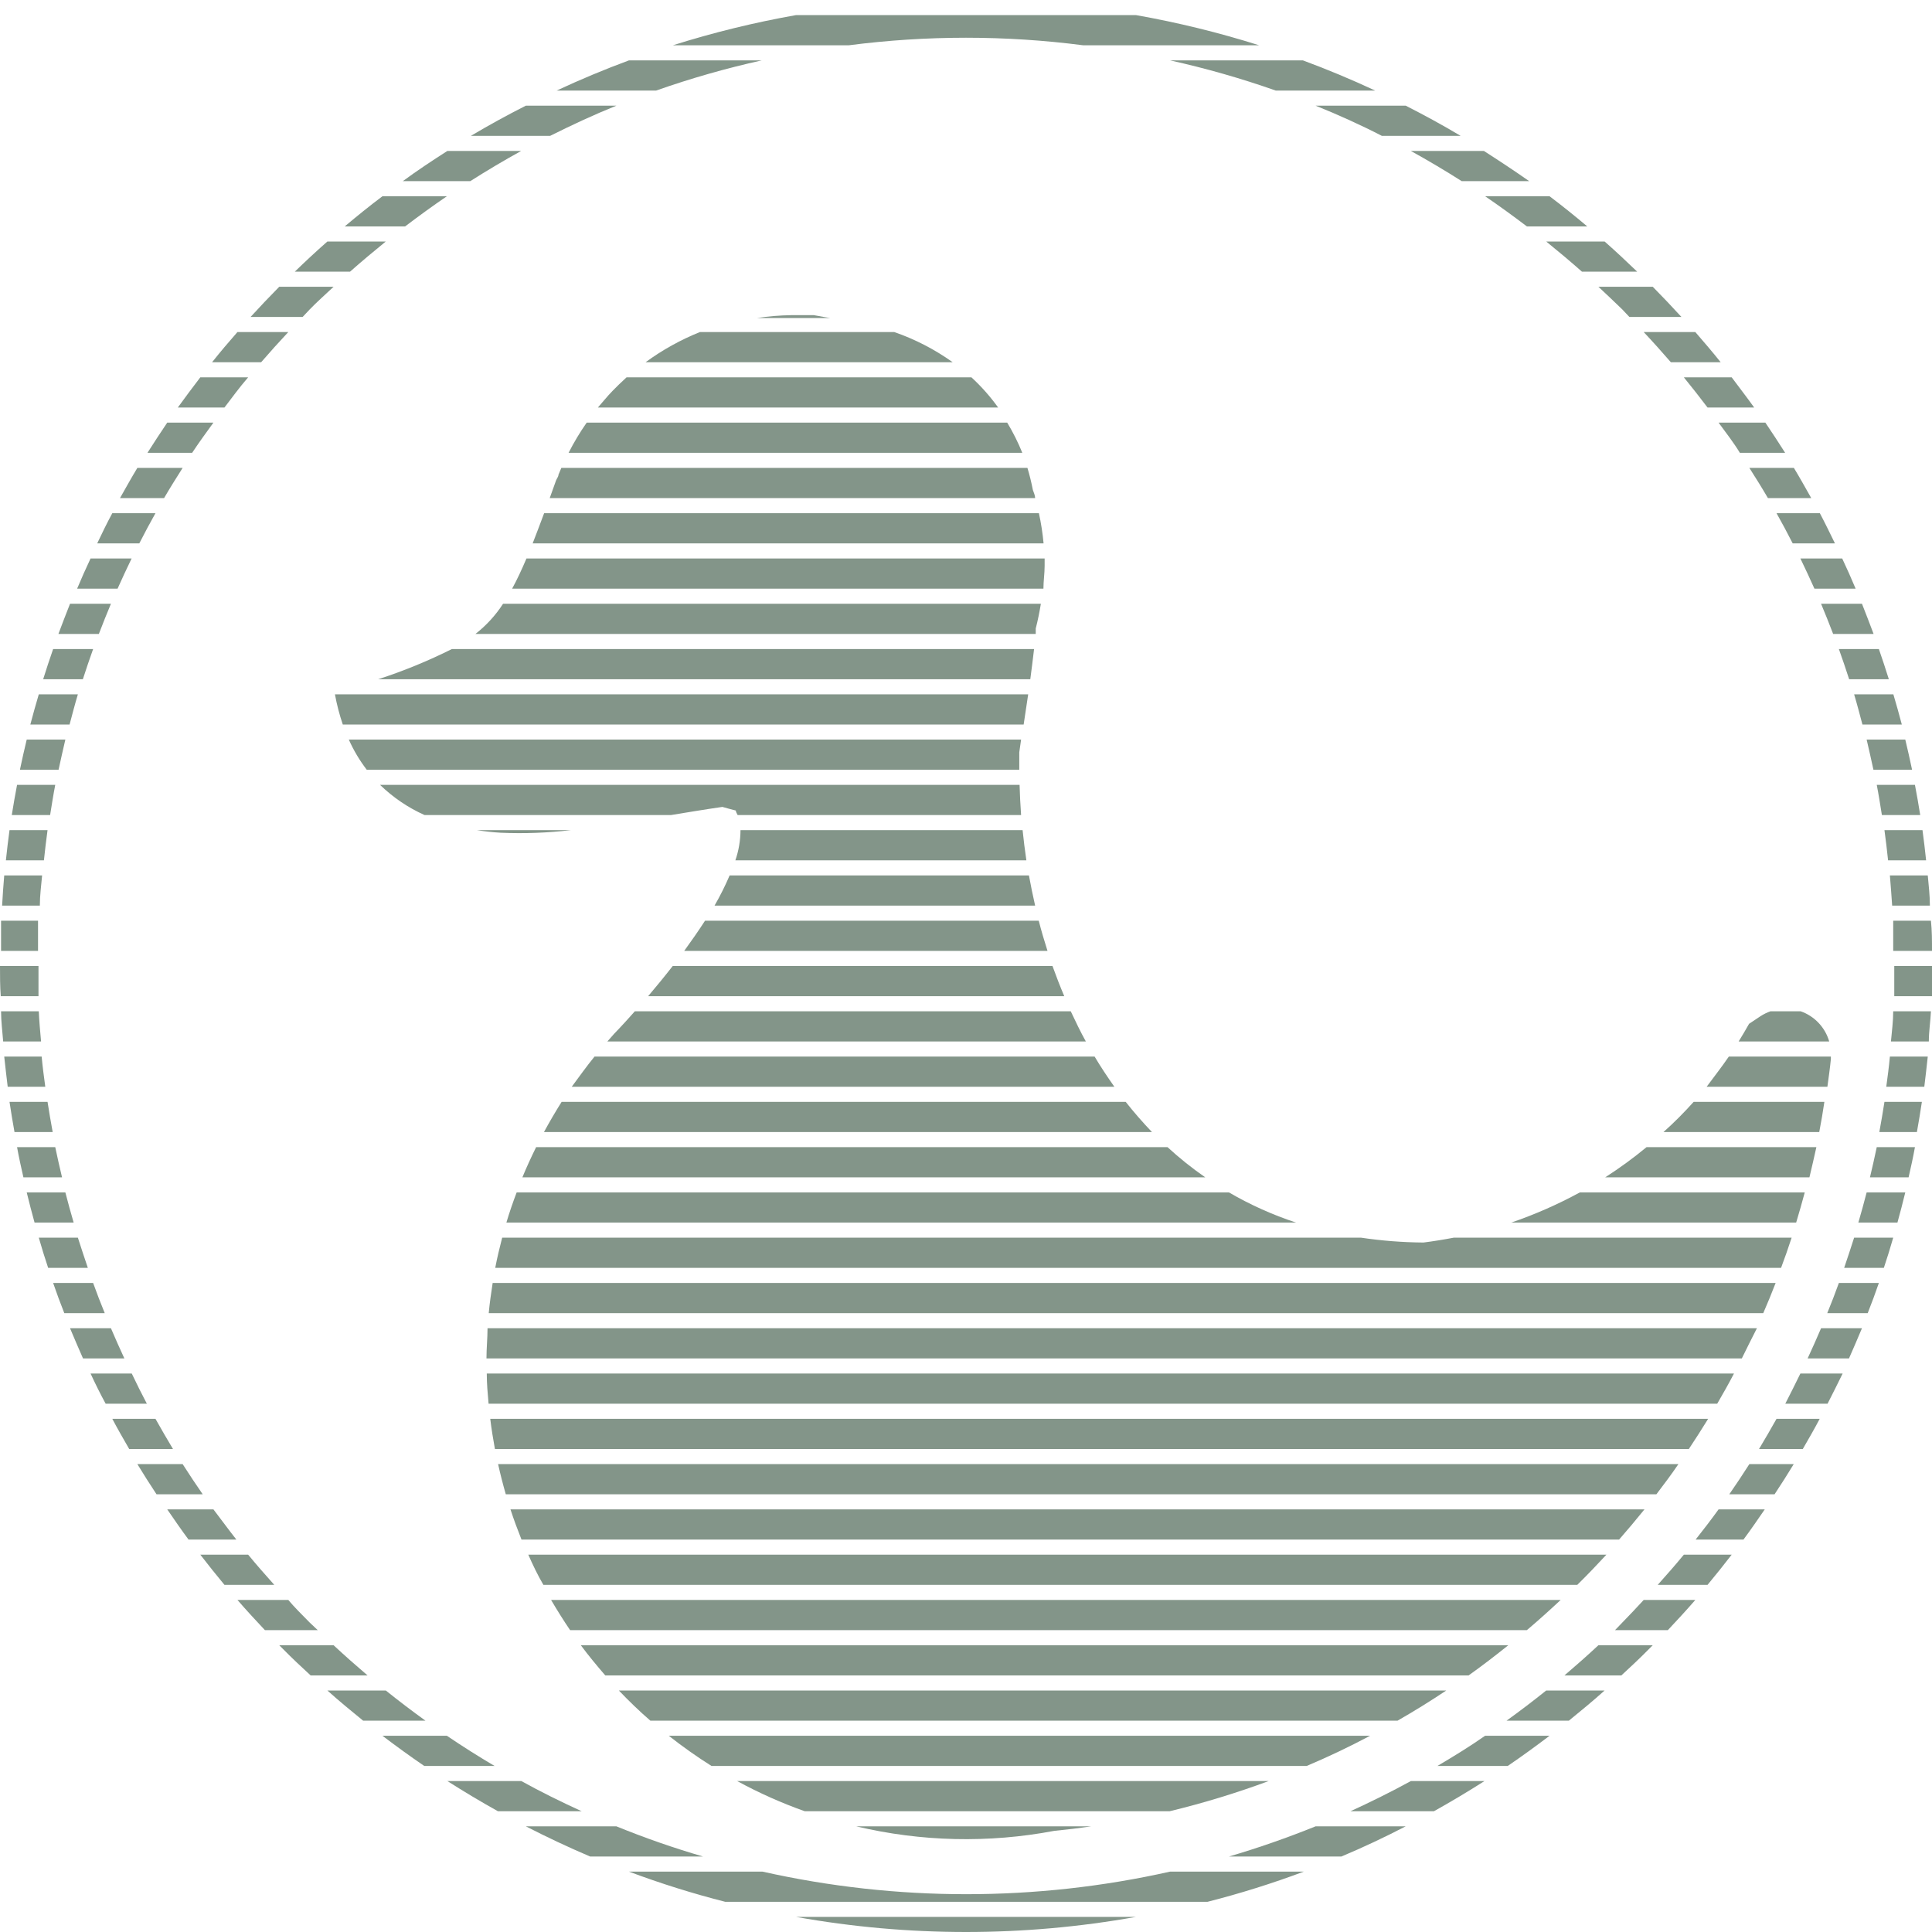
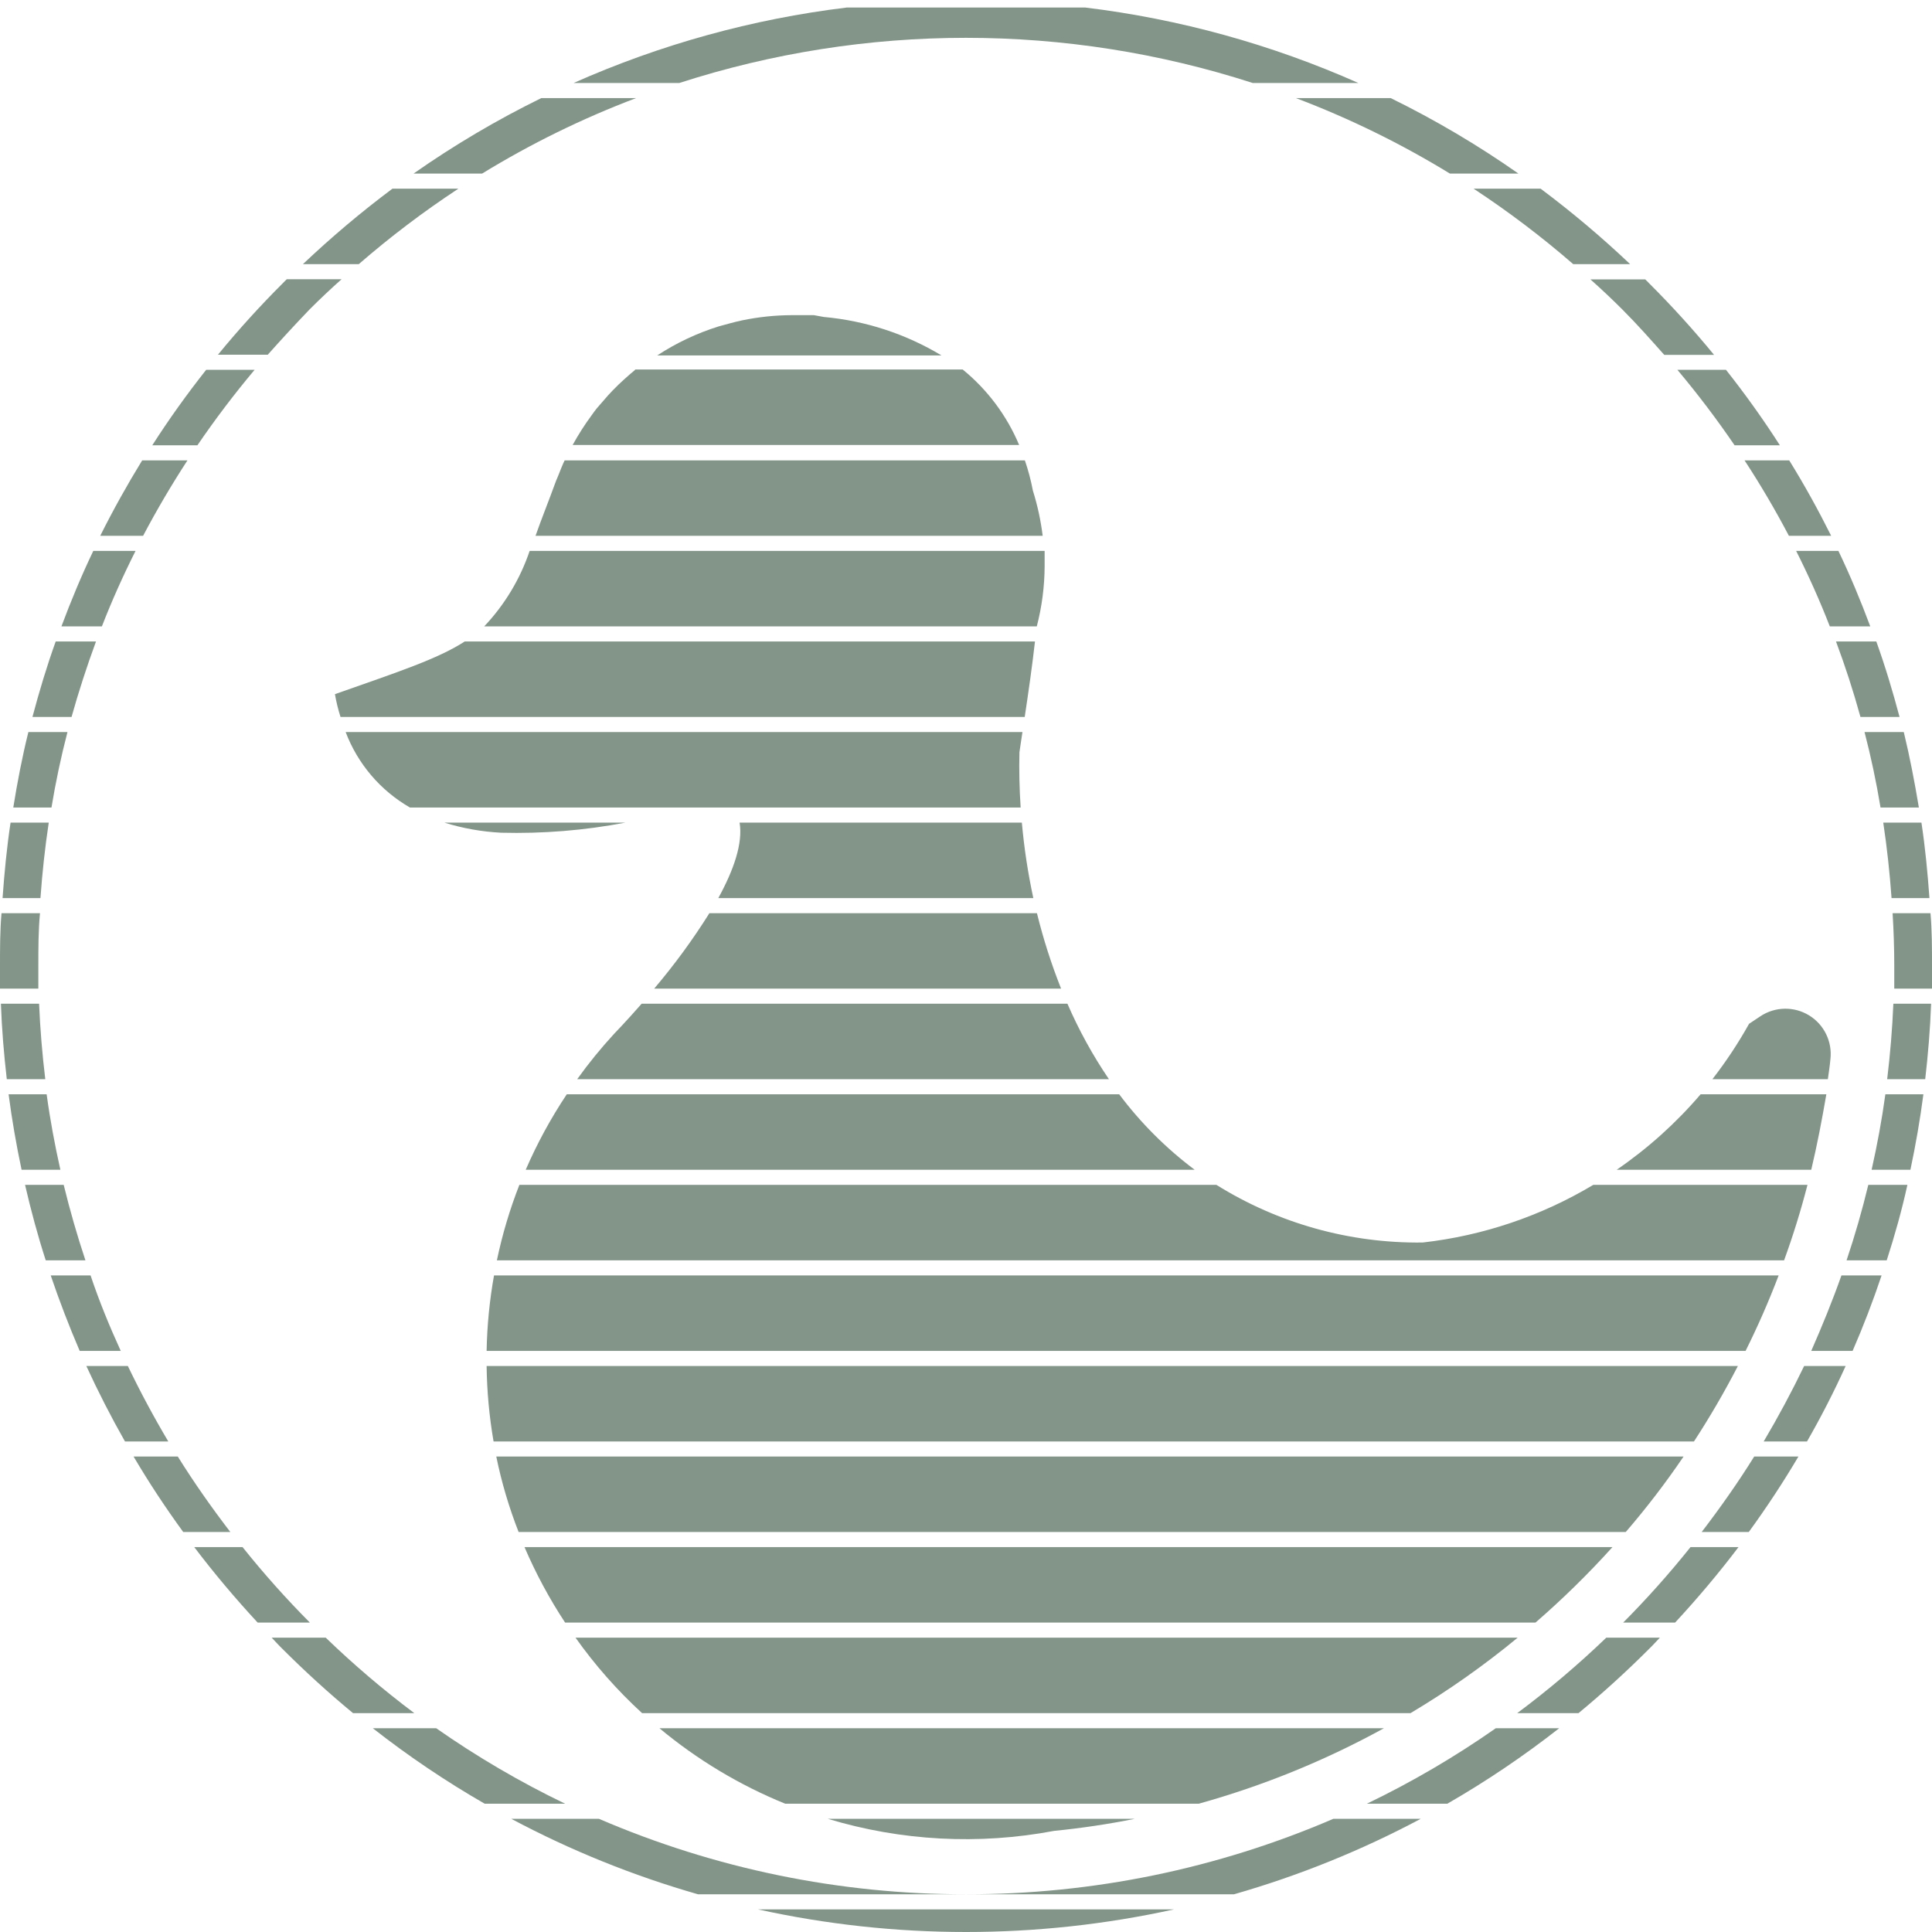
<svg xmlns="http://www.w3.org/2000/svg" viewBox="0 0 128 128">
  <defs>
    <style>.cls-1{fill:#839589;}</style>
  </defs>
-   <g id="Layer_3" data-name="Layer 3">
-     <path class="cls-1" d="M31.6,55a15.71,15.71,0,0,0,1.57.17A29.23,29.23,0,0,0,37.82,55Z" />
-     <path class="cls-1" d="M46.71,61c-.44.68-.91,1.35-1.38,2H69.4c-.21-.66-.41-1.33-.58-2Z" />
-     <path class="cls-1" d="M48.34,58a18.9,18.9,0,0,1-1,2H68.58c-.15-.67-.29-1.33-.41-2Z" />
-     <path class="cls-1" d="M49.06,55a6.27,6.27,0,0,1-.34,2H68c-.1-.67-.18-1.33-.25-2Z" />
-     <path class="cls-1" d="M29.94,43a35,35,0,0,1-4.88,2h43.2c.09-.67.17-1.33.25-2Z" />
-     <path class="cls-1" d="M22.19,46a14.23,14.23,0,0,0,.52,2H67.82l.3-2Z" />
-     <path class="cls-1" d="M25.18,52a10.25,10.25,0,0,0,2.95,2H44.45c1.1-.18,2.23-.37,3.41-.54.3.08.59.17.89.24,0,.1.08.2.12.3H67.65c-.05-.67-.08-1.34-.1-2Z" />
-     <path class="cls-1" d="M109.09,76a28.23,28.23,0,0,1-2.74,2h13.53c.16-.66.31-1.33.46-2Z" />
-     <path class="cls-1" d="M2.64,60c0-.67.09-1.34.15-2H.28c-.06.66-.1,1.33-.14,2Z" />
-     <path class="cls-1" d="M44.57,64c-.57.73-1.12,1.4-1.63,2H70.51c-.28-.66-.54-1.33-.78-2Z" />
-     <path class="cls-1" d="M85.87,81a23.36,23.36,0,0,1-4.45-2H34.23c-.25.66-.48,1.32-.68,2Z" />
-     <path class="cls-1" d="M76.32,75c-.61-.64-1.19-1.3-1.74-2H37.21c-.41.65-.8,1.32-1.17,2Z" />
-     <path class="cls-1" d="M112.21,73c-.63.7-1.29,1.37-2,2h10.32c.13-.66.24-1.33.34-2Z" />
-     <path class="cls-1" d="M36.05,34c-.27.72-.52,1.39-.76,2H69.14a16.34,16.34,0,0,0-.31-2Z" />
-     <path class="cls-1" d="M104.67,79a29.34,29.34,0,0,1-4.55,2H119c.2-.66.39-1.33.57-2Z" />
-     <path class="cls-1" d="M3.88,51c.15-.67.29-1.34.45-2H1.77c-.16.66-.31,1.33-.45,2Z" />
-     <path class="cls-1" d="M5.49,45c.22-.67.44-1.34.68-2H3.52c-.23.66-.45,1.33-.66,2Z" />
-     <path class="cls-1" d="M7.79,39c.3-.67.61-1.34.93-2H6c-.31.66-.61,1.33-.89,2Z" />
-     <path class="cls-1" d="M6.55,42c.26-.67.52-1.34.8-2H4.64c-.26.66-.52,1.33-.77,2Z" />
-     <path class="cls-1" d="M4.61,48c.18-.67.35-1.34.55-2H2.57c-.2.66-.38,1.33-.56,2Z" />
-     <path class="cls-1" d="M2.91,57c.07-.67.15-1.34.24-2H.63c-.09.66-.17,1.33-.24,2Z" />
-     <path class="cls-1" d="M73.83,72c-.46-.65-.9-1.31-1.31-2H39.39c-.53.65-1,1.31-1.51,2Z" />
-     <path class="cls-1" d="M3.32,54c.11-.67.21-1.34.34-2H1.13C1,52.66.89,53.33.78,54Z" />
-     <path class="cls-1" d="M17.3,24c.59-.68,1.18-1.34,1.8-2H15.73c-.58.66-1.14,1.32-1.68,2Z" />
-     <path class="cls-1" d="M38.87,28a16.8,16.8,0,0,0-1.2,2H67.73a14.15,14.15,0,0,0-1-2Z" />
-     <path class="cls-1" d="M9.23,36c.34-.67.7-1.34,1.07-2H7.44c-.36.66-.68,1.33-1,2Z" />
-     <path class="cls-1" d="M14.87,27c.51-.67,1-1.34,1.57-2H13.27c-.51.66-1,1.33-1.49,2Z" />
-     <path class="cls-1" d="M46.37,22a16.46,16.46,0,0,0-3.6,2H63.12a15.24,15.24,0,0,0-3.87-2Z" />
-     <path class="cls-1" d="M12.73,30c.45-.68.93-1.34,1.41-2H11.08c-.45.66-.88,1.33-1.31,2Z" />
-     <path class="cls-1" d="M10.87,33c.39-.67.81-1.34,1.23-2h-3c-.4.66-.77,1.33-1.15,2Z" />
-     <path class="cls-1" d="M79.85,78a23.06,23.06,0,0,1-2.5-2H35.52c-.32.65-.63,1.32-.91,2Z" />
-     <path class="cls-1" d="M33.93,39h35.2c0-.5.08-1,.08-1.52,0-.16,0-.32,0-.48H34.88C34.56,37.75,34.25,38.42,33.93,39Z" />
-     <path class="cls-1" d="M37,31.45c0,.13-.11.25-.16.38L36.42,33H68.58c0-.18-.09-.36-.15-.54-.1-.51-.22-1-.36-1.46H37.19Z" />
-     <path class="cls-1" d="M41,25.48l-.41.41c-.19.19-.37.4-.55.61s-.29.33-.43.5H66.13a13,13,0,0,0-1.77-2H41.51Z" />
-     <path class="cls-1" d="M116.63,67.33l-.75.5c-.22.4-.46.79-.69,1.17h6a3,3,0,0,0-1.89-2h-2A3.13,3.13,0,0,0,116.63,67.33Z" />
-     <path class="cls-1" d="M20.05,21c.16-.16.3-.33.46-.49C21,20,21.57,19.5,22.1,19H18.5c-.65.66-1.28,1.32-1.9,2Z" />
-     <path class="cls-1" d="M23.11,49a9.88,9.88,0,0,0,1.19,2H67.53c0-.39,0-.78,0-1.16l.12-.84Z" />
-     <path class="cls-1" d="M33.33,40a8.16,8.16,0,0,1-1.83,2H68.62c0-.12,0-.24,0-.36.14-.54.25-1.09.34-1.64Z" />
-     <path class="cls-1" d="M23.19,18c.78-.69,1.57-1.35,2.37-2H21.69c-.74.65-1.46,1.32-2.16,2Z" />
-     <path class="cls-1" d="M22.1,109H18.5c.09.08.16.17.25.25.59.6,1.21,1.18,1.83,1.75h3.77C23.59,110.35,22.84,109.69,22.1,109Z" />
-     <path class="cls-1" d="M114.54,70c-.47.69-1,1.36-1.47,2h8c.08-.61.17-1.21.23-1.83a1,1,0,0,0,0-.17Z" />
-     <path class="cls-1" d="M36.45,9c1.44-.72,2.9-1.4,4.39-2h-6c-1.24.63-2.45,1.29-3.64,2Z" />
-     <path class="cls-1" d="M105.9,109c-.74.69-1.49,1.35-2.25,2h3.77c.62-.57,1.24-1.15,1.83-1.75.09-.08.16-.17.25-.25Z" />
-     <path class="cls-1" d="M41.67,4q-2.43.9-4.79,2h6.59a60.32,60.32,0,0,1,7-2Z" />
-     <path class="cls-1" d="M26.84,15c.91-.69,1.83-1.36,2.77-2H25.34c-.85.64-1.68,1.31-2.5,2Z" />
-     <path class="cls-1" d="M31.16,12c1.1-.7,2.23-1.37,3.37-2H29.64c-1,.64-2,1.3-2.95,2Z" />
-     <path class="cls-1" d="M48.84,118a31,31,0,0,0,4.48,2H77.49a57.86,57.86,0,0,0,6.56-2Z" />
-     <path class="cls-1" d="M35,103c.3.68.62,1.35,1,2h68.5c.66-.65,1.3-1.32,1.93-2Z" />
-     <path class="cls-1" d="M32.48,94c.08.67.19,1.34.31,2h79.1c.44-.66.86-1.32,1.28-2Z" />
-     <path class="cls-1" d="M33,97c.15.68.32,1.34.51,2h76.23c.5-.66,1-1.32,1.46-2Z" />
-     <path class="cls-1" d="M96.31,82c-.68.13-1.36.24-2,.32A29.47,29.47,0,0,1,90.18,82H33.27c-.17.66-.33,1.32-.46,2H118c.25-.66.48-1.33.7-2Z" />
-     <path class="cls-1" d="M33.82,100c.22.68.47,1.34.73,2h72.72c.57-.65,1.13-1.32,1.68-2Z" />
-     <path class="cls-1" d="M32.64,85c-.1.66-.2,1.33-.26,2h84.44c.29-.66.56-1.33.82-2Z" />
-     <path class="cls-1" d="M32.3,88c0,.66-.07,1.33-.07,2H115.4c.33-.66.65-1.33,1-2Z" />
-     <path class="cls-1" d="M32.25,91c0,.67.06,1.34.12,2h81.4c.38-.66.76-1.32,1.11-2Z" />
-     <path class="cls-1" d="M71.94,69c-.36-.65-.68-1.32-1-2H42.06c-.82.93-1.38,1.5-1.38,1.5h0l-.44.5Z" />
-     <path class="cls-1" d="M44.31,115a32.82,32.82,0,0,0,2.83,2H86.57q2.15-.91,4.2-2Z" />
-     <path class="cls-1" d="M56.73,121a31.41,31.41,0,0,0,13.11.3c.82-.08,1.64-.18,2.45-.3Z" />
-     <path class="cls-1" d="M36.51,106c.4.68.82,1.35,1.26,2h63.39c.77-.65,1.51-1.32,2.24-2Z" />
-     <path class="cls-1" d="M41,112c.67.7,1.36,1.37,2.09,2H92.59c1.1-.63,2.18-1.3,3.23-2Z" />
-     <path class="cls-1" d="M38.48,109c.51.69,1.06,1.35,1.62,2H97.3c.9-.64,1.77-1.31,2.63-2Z" />
-     <path class="cls-1" d="M53.92,20.88l-.22,0-.66,0-.5,0h-.11a17.1,17.1,0,0,0-2.28.19H55L54.58,21Z" />
-     <path class="cls-1" d="M121.83,43c.24.66.46,1.33.68,2h2.63c-.21-.67-.43-1.34-.66-2Z" />
-     <path class="cls-1" d="M127.93,61h-2.5c0,.66,0,1.33,0,2H128C128,62.33,128,61.66,127.93,61Z" />
-     <path class="cls-1" d="M124.85,55c.09.66.17,1.33.24,2h2.52c-.07-.67-.15-1.34-.24-2Z" />
-     <path class="cls-1" d="M122.84,46c.2.66.37,1.33.55,2H126c-.18-.67-.36-1.34-.56-2Z" />
-     <path class="cls-1" d="M125.5,64c0,.67,0,1.33,0,2H128c0-.67,0-1.33,0-2Z" />
-     <path class="cls-1" d="M123.67,49c.16.66.3,1.33.45,2h2.56c-.14-.67-.29-1.34-.45-2Z" />
-     <path class="cls-1" d="M124.34,52c.13.66.23,1.33.34,2h2.54c-.11-.67-.22-1.34-.35-2Z" />
-     <path class="cls-1" d="M125.21,58c.06.66.1,1.33.15,2h2.5c0-.67-.08-1.34-.14-2Z" />
-     <path class="cls-1" d="M125.43,67c0,.67-.09,1.33-.15,2h2.51c0-.67.11-1.33.14-2Z" />
-     <path class="cls-1" d="M123.67,79c-.17.67-.36,1.34-.55,2h2.59c.18-.66.36-1.33.52-2Z" />
-     <path class="cls-1" d="M121.83,85c-.24.67-.5,1.34-.77,2h2.68c.26-.66.51-1.33.74-2Z" />
-     <path class="cls-1" d="M122.84,82c-.21.67-.44,1.34-.66,2h2.63c.22-.66.43-1.33.62-2Z" />
-     <path class="cls-1" d="M125.21,70c-.06.67-.15,1.33-.24,2h2.52c.08-.67.16-1.33.23-2Z" />
-     <path class="cls-1" d="M124.34,76c-.14.67-.29,1.33-.45,2h2.56c.15-.66.3-1.33.42-2Z" />
-     <path class="cls-1" d="M120.65,88c-.29.67-.58,1.34-.89,2h2.74c.29-.66.58-1.33.86-2Z" />
-     <path class="cls-1" d="M124.85,73c-.1.67-.22,1.33-.34,2H127c.12-.67.23-1.33.33-2Z" />
-     <path class="cls-1" d="M93.47,10c1.14.63,2.27,1.3,3.37,2h4.47c-1-.7-2-1.36-3-2Z" />
-     <path class="cls-1" d="M102.44,16c.8.65,1.59,1.31,2.37,2h3.66c-.71-.68-1.42-1.35-2.16-2Z" />
-     <path class="cls-1" d="M98.39,13c.94.64,1.86,1.31,2.77,2h4c-.82-.69-1.65-1.36-2.5-2Z" />
-     <path class="cls-1" d="M87.16,7c1.49.6,3,1.28,4.39,2h5.22c-1.19-.71-2.4-1.37-3.64-2Z" />
-     <path class="cls-1" d="M77.52,4a60.32,60.32,0,0,1,7,2h6.59q-2.36-1.1-4.79-2Z" />
-     <path class="cls-1" d="M52.74,127a63.89,63.89,0,0,0,22.52,0Z" />
-     <path class="cls-1" d="M120.65,40c.28.66.54,1.33.8,2h2.68c-.25-.67-.51-1.34-.77-2Z" />
-     <path class="cls-1" d="M52.74,1a64.33,64.33,0,0,0-8.16,2H56.24A60.47,60.47,0,0,1,71.76,3H83.42a64.33,64.33,0,0,0-8.16-2Z" />
-     <path class="cls-1" d="M117.7,34c.37.66.73,1.33,1.07,2h2.8c-.33-.67-.65-1.34-1-2Z" />
-     <path class="cls-1" d="M119.28,37c.32.66.63,1.33.93,2h2.73c-.28-.67-.58-1.34-.89-2Z" />
-     <path class="cls-1" d="M115.9,31c.42.66.84,1.33,1.23,2H120c-.38-.67-.75-1.34-1.15-2Z" />
-     <path class="cls-1" d="M108.9,22c.62.66,1.21,1.32,1.8,2H114c-.54-.68-1.11-1.34-1.68-2Z" />
-     <path class="cls-1" d="M113.86,28c.48.66,1,1.32,1.41,2h3c-.43-.67-.86-1.34-1.31-2Z" />
-     <path class="cls-1" d="M105.9,19c.53.5,1.07,1,1.59,1.51.16.16.3.33.46.49h3.45c-.62-.68-1.25-1.34-1.9-2Z" />
-     <path class="cls-1" d="M111.56,25c.54.66,1.06,1.33,1.57,2h3.09c-.48-.67-1-1.34-1.49-2Z" />
-     <path class="cls-1" d="M6.94,87c-.27-.66-.53-1.33-.77-2H3.52c.23.67.48,1.34.74,2Z" />
-     <path class="cls-1" d="M9.73,93c-.35-.66-.68-1.33-1-2H6c.31.67.64,1.34,1,2Z" />
-     <path class="cls-1" d="M11.46,96c-.4-.66-.78-1.33-1.16-2H7.44c.35.67.74,1.34,1.12,2Z" />
-     <path class="cls-1" d="M8.24,90c-.31-.66-.6-1.33-.89-2H4.64c.28.67.57,1.34.86,2Z" />
-     <path class="cls-1" d="M13.43,99c-.46-.66-.9-1.33-1.33-2h-3c.41.67.83,1.34,1.27,2Z" />
-     <path class="cls-1" d="M119.28,91c-.33.67-.66,1.34-1,2h2.8c.34-.66.67-1.33,1-2Z" />
-     <path class="cls-1" d="M18.17,105c-.59-.66-1.17-1.32-1.73-2H13.27c.52.67,1.05,1.34,1.6,2Z" />
-     <path class="cls-1" d="M21.05,108l-.54-.51c-.48-.49-1-1-1.41-1.49H15.73c.59.68,1.2,1.34,1.82,2Z" />
-     <path class="cls-1" d="M15.66,102c-.52-.66-1-1.32-1.52-2H11.08c.46.67.92,1.34,1.41,2Z" />
-     <path class="cls-1" d="M2.72,69c-.06-.67-.12-1.33-.15-2H.07c0,.67.09,1.33.14,2Z" />
-     <path class="cls-1" d="M.05,66h2.5c0-.67,0-1.33,0-2H0C0,64.67,0,65.33.05,66Z" />
-     <path class="cls-1" d="M3,72c-.09-.67-.18-1.33-.24-2H.28c.07.67.15,1.33.23,2Z" />
-     <path class="cls-1" d="M4.88,81c-.19-.66-.38-1.33-.55-2H1.77c.16.67.34,1.34.52,2Z" />
-     <path class="cls-1" d="M5.82,84c-.22-.66-.45-1.33-.66-2H2.57c.19.67.4,1.34.62,2Z" />
-     <path class="cls-1" d="M3.49,75c-.12-.67-.24-1.33-.34-2H.63c.1.67.21,1.33.33,2Z" />
-     <path class="cls-1" d="M4.11,78c-.16-.67-.31-1.33-.45-2H1.13c.12.67.27,1.34.42,2Z" />
-     <path class="cls-1" d="M2.52,63c0-.67,0-1.34,0-2H.07c0,.66,0,1.33,0,2Z" />
-     <path class="cls-1" d="M111.56,103c-.56.68-1.14,1.34-1.73,2h3.3c.55-.66,1.08-1.33,1.6-2Z" />
-     <path class="cls-1" d="M108.9,106c-.46.5-.93,1-1.41,1.49L107,108h3.5c.62-.66,1.23-1.32,1.82-2Z" />
-     <path class="cls-1" d="M102.44,112c-.86.69-1.74,1.36-2.63,2h4.13c.8-.65,1.6-1.31,2.37-2Z" />
-     <path class="cls-1" d="M117.7,94c-.38.67-.76,1.34-1.16,2h2.9c.38-.66.77-1.33,1.12-2Z" />
-     <path class="cls-1" d="M98.39,115c-1,.7-2.09,1.37-3.16,2h4.66c.94-.64,1.86-1.31,2.77-2Z" />
-     <path class="cls-1" d="M113.86,100c-.49.68-1,1.34-1.52,2h3.17c.49-.66.95-1.33,1.41-2Z" />
-     <path class="cls-1" d="M115.9,97c-.43.67-.87,1.34-1.33,2h3c.44-.66.86-1.33,1.27-2Z" />
-     <path class="cls-1" d="M46.58,123q-2.92-.85-5.74-2h-6q2.1,1.08,4.26,2Z" />
-     <path class="cls-1" d="M38.54,120c-1.36-.62-2.7-1.28-4-2H29.64c1.1.7,2.22,1.37,3.35,2Z" />
-     <path class="cls-1" d="M93.47,118c-1.31.72-2.65,1.38-4,2H95c1.13-.63,2.25-1.3,3.35-2Z" />
-     <path class="cls-1" d="M32.77,117c-1.07-.63-2.13-1.3-3.16-2H25.34c.91.69,1.83,1.36,2.77,2Z" />
-     <path class="cls-1" d="M28.19,114c-.89-.64-1.77-1.31-2.63-2H21.69c.77.69,1.57,1.35,2.37,2Z" />
-     <path class="cls-1" d="M87.16,121q-2.82,1.14-5.74,2h7.45q2.16-.91,4.26-2Z" />
-     <path class="cls-1" d="M80,126a61.27,61.27,0,0,0,6.38-2H77.52a61.68,61.68,0,0,1-27,0H41.67a61.27,61.27,0,0,0,6.38,2Z" />
+   <g id="foreground">
+     <path class="cls-1" d="M20.53,107.5h0a61.64,61.64,0,0,1-4.46-5H12.87c1.31,1.73,2.71,3.39,4.2,5Z" />
+     <path class="cls-1" d="M37.44,119.5a61.06,61.06,0,0,1-8.54-5H24.7a62.87,62.87,0,0,0,7.41,5Z" />
+     <path class="cls-1" d="M64,125.5a61.28,61.28,0,0,1-24.32-5H33.87a63.45,63.45,0,0,0,12.37,5Z" />
+     <path class="cls-1" d="M123.78,78.5q-.61,2.53-1.44,5H125c.53-1.64,1-3.31,1.37-5Z" />
+     <path class="cls-1" d="M8,89.5c-.75-1.64-1.43-3.3-2-5H3.36q.86,2.53,1.92,5Z" />
+     <path class="cls-1" d="M15.26,101.5c-1.24-1.62-2.41-3.28-3.48-5H8.85q1.51,2.56,3.29,5Z" />
+     <path class="cls-1" d="M11.15,95.5q-1.45-2.44-2.68-5H5.72q1.17,2.55,2.56,5Z" />
+     <path class="cls-1" d="M77.79,126.5H50.21a64.14,64.14,0,0,0,27.58,0Z" />
+     <path class="cls-1" d="M119.53,90.5q-1.23,2.55-2.68,5h2.87q1.4-2.44,2.56-5Z" />
+     <path class="cls-1" d="M122,84.5c-.6,1.7-1.28,3.36-2,5h2.74q1.07-2.46,1.92-5Z" />
+     <path class="cls-1" d="M116.22,96.5c-1.07,1.72-2.24,3.38-3.48,5h3.12q1.77-2.43,3.29-5Z" />
+     <path class="cls-1" d="M34.83,77.5H79.15a25,25,0,0,1-5-5H37.55A31.76,31.76,0,0,0,34.83,77.5Z" />
+     <path class="cls-1" d="M88.34,120.5a61.28,61.28,0,0,1-24.32,5H81.76a63.45,63.45,0,0,0,12.37-5Z" />
+     <path class="cls-1" d="M112,102.5a61.64,61.64,0,0,1-4.46,5h3.44c1.49-1.61,2.89-3.27,4.2-5Z" />
+     <path class="cls-1" d="M99.1,114.5a61.06,61.06,0,0,1-8.54,5h5.33a62.87,62.87,0,0,0,7.41-5Z" />
+     <path class="cls-1" d="M5.66,83.5q-.82-2.46-1.44-5H1.66c.39,1.69.84,3.36,1.37,5Z" />
+     <path class="cls-1" d="M.06,66.5c.06,1.68.2,3.35.39,5H3c-.2-1.65-.34-3.32-.41-5Z" />
+     <path class="cls-1" d="M116.63,67.33l-.75.5a29.15,29.15,0,0,1-2.43,3.67h7.65c.06-.44.13-.88.17-1.33A3,3,0,0,0,116.63,67.33Z" />
+     <path class="cls-1" d="M4,77.5c-.37-1.65-.68-3.31-.91-5H.57c.22,1.68.51,3.35.86,5Z" />
+     <path class="cls-1" d="M21.58,108.5H18c.24.25.47.51.72.75q2.25,2.25,4.67,4.25h4.06A61.91,61.91,0,0,1,21.58,108.5Z" />
+     <path class="cls-1" d="M107.49,20.51c1,1,1.88,2,2.77,3h3.3a64.14,64.14,0,0,0-4.31-4.75c-.08-.09-.17-.17-.25-.25h-3.63C106.09,19.15,106.8,19.82,107.49,20.51Z" />
+     <path class="cls-1" d="M106.42,108.5a61.91,61.91,0,0,1-5.9,5h4.06q2.42-2,4.67-4.25c.25-.24.48-.5.72-.75Z" />
+     <path class="cls-1" d="M107.11,77.5H120c.39-1.64.71-3.31,1-5h-8.33A28.58,28.58,0,0,1,107.11,77.5Z" />
+     <path class="cls-1" d="M32.24,90.5a31.72,31.72,0,0,0,.46,5h79.53a57.66,57.66,0,0,0,2.91-5Z" />
+     <path class="cls-1" d="M105.56,78.5a28.18,28.18,0,0,1-11.3,3.82A25.21,25.21,0,0,1,80.59,78.5H34.41a31.32,31.32,0,0,0-1.49,5H118.2q.89-2.44,1.55-5Z" />
+     <path class="cls-1" d="M32.88,96.5a30.3,30.3,0,0,0,1.48,5h73.35a54.67,54.67,0,0,0,3.83-5Z" />
+     <path class="cls-1" d="M32.73,84.5a31.73,31.73,0,0,0-.49,5h83.41c.81-1.63,1.54-3.29,2.19-5Z" />
+     <path class="cls-1" d="M69.84,121.3q2.72-.27,5.35-.8H54.84a31.57,31.57,0,0,0,15,.8Z" />
+     <path class="cls-1" d="M38.13,108.5a31.34,31.34,0,0,0,4.41,5H93.45a57,57,0,0,0,7.1-5Z" />
+     <path class="cls-1" d="M43.69,114.5a31.65,31.65,0,0,0,8.33,5h27.4a57.34,57.34,0,0,0,12.27-5Z" />
+     <path class="cls-1" d="M34.75,102.5a32,32,0,0,0,2.69,5h64.29a58.69,58.69,0,0,0,5.1-5Z" />
+     <path class="cls-1" d="M37.32,30.69c-.11.25-.21.5-.31.76s-.11.25-.16.38c-.51,1.4-1,2.61-1.37,3.67h33.6a16.93,16.93,0,0,0-.65-3,14.4,14.4,0,0,0-.53-2H37.41Z" />
+     <path class="cls-1" d="M119,36.5c.82,1.63,1.57,3.3,2.23,5h2.68c-.63-1.69-1.33-3.37-2.11-5Z" />
+     <path class="cls-1" d="M123.53,48.5c.43,1.65.78,3.31,1.06,5h2.54c-.28-1.68-.6-3.35-1-5Z" />
+     <path class="cls-1" d="M121.64,42.5q.92,2.46,1.62,5h2.59c-.45-1.69-.95-3.36-1.54-5Z" />
+     <path class="cls-1" d="M127.3,54.5h-2.53c.25,1.65.43,3.32.55,5h2.51C127.71,57.82,127.55,56.15,127.3,54.5Z" />
+     <path class="cls-1" d="M4.74,47.5q.71-2.53,1.62-5H3.69c-.59,1.64-1.09,3.31-1.54,5Z" />
+     <path class="cls-1" d="M3.41,53.5c.28-1.69.63-3.35,1.06-5H1.88c-.41,1.65-.73,3.32-1,5Z" />
+     <path class="cls-1" d="M6.75,41.5c.66-1.7,1.41-3.37,2.23-5H6.18c-.78,1.63-1.48,3.31-2.11,5Z" />
+     <path class="cls-1" d="M2.68,59.5c.12-1.68.3-3.35.55-5H.7c-.25,1.65-.41,3.32-.53,5Z" />
+     <path class="cls-1" d="M2.54,65.5c0-.5,0-1,0-1.5,0-1.17,0-2.34.11-3.5H.1C0,61.66,0,62.83,0,64c0,.5,0,1,0,1.5Z" />
+     <path class="cls-1" d="M56.09.5A63.39,63.39,0,0,0,38,5.5h7a61.79,61.79,0,0,1,38,0h7A63.39,63.39,0,0,0,71.91.5Z" />
+     <path class="cls-1" d="M125.39,60.5c.07,1.16.11,2.33.11,3.5,0,.5,0,1,0,1.5H128c0-.5,0-1,0-1.5,0-1.17,0-2.34-.1-3.5Z" />
+     <path class="cls-1" d="M85.86,6.5a60.61,60.61,0,0,1,10.2,5h4.54a63.27,63.27,0,0,0-8.46-5Z" />
+     <path class="cls-1" d="M111.13,24.5a62.55,62.55,0,0,1,3.79,5h3c-1.1-1.72-2.29-3.38-3.57-5Z" />
+     <path class="cls-1" d="M97.63,12.5a62.19,62.19,0,0,1,6.6,5H108a66.48,66.48,0,0,0-5.93-5Z" />
+     <path class="cls-1" d="M115.58,30.5q1.59,2.43,2.94,5h2.8c-.85-1.7-1.77-3.37-2.78-5Z" />
+     <path class="cls-1" d="M30.79,42.5c-1.8,1.16-4.37,2-8.6,3.49a11.49,11.49,0,0,0,.37,1.51H67.89c.25-1.66.49-3.33.68-5Z" />
+     <path class="cls-1" d="M49,54.5c.23,1.38-.4,3.16-1.41,5H68.46a41.1,41.1,0,0,1-.76-5Z" />
+     <path class="cls-1" d="M17.74,23.5c.89-1,1.81-2,2.77-3,.69-.69,1.4-1.36,2.12-2H19c-.08.08-.17.16-.25.25a64.14,64.14,0,0,0-4.31,4.75Z" />
+     <path class="cls-1" d="M23.77,17.5a62.19,62.19,0,0,1,6.6-5H26a66.48,66.48,0,0,0-5.93,5Z" />
+     <path class="cls-1" d="M125.44,66.5c-.07,1.68-.21,3.35-.41,5h2.52c.19-1.65.33-3.32.39-5Z" />
+     <path class="cls-1" d="M35.86,6.5a63.27,63.27,0,0,0-8.46,5h4.54a60.61,60.61,0,0,1,10.2-5Z" />
+     <path class="cls-1" d="M40.68,68.5h0a31.94,31.94,0,0,0-2.44,3H73.47a30.35,30.35,0,0,1-2.75-5H42.51C41.44,67.72,40.68,68.5,40.68,68.5Z" />
+     <path class="cls-1" d="M47,60.5a43.1,43.1,0,0,1-3.66,5H70.3a38.26,38.26,0,0,1-1.6-5Z" />
+     <path class="cls-1" d="M53.92,20.88l-.22,0-.66,0-.5,0h-.11a16.48,16.48,0,0,0-3.24.34h0c-.53.11-1,.25-1.56.4l0,0a16.31,16.31,0,0,0-4.09,1.93H62.38A18.31,18.31,0,0,0,54.58,21Z" />
+     <path class="cls-1" d="M9.48,35.5q1.35-2.56,2.94-5h-3c-1,1.63-1.93,3.3-2.78,5Z" />
+     <path class="cls-1" d="M124.91,72.5c-.23,1.69-.54,3.35-.91,5h2.57c.35-1.65.64-3.32.86-5Z" />
+     <path class="cls-1" d="M13.08,29.5a62.55,62.55,0,0,1,3.79-5H13.66c-1.28,1.62-2.47,3.28-3.57,5Z" />
+     <path class="cls-1" d="M32.08,41.5H68.69a16.17,16.17,0,0,0,.52-4c0-.33,0-.65,0-1H35.09A13.61,13.61,0,0,1,32.08,41.5Z" />
+     <path class="cls-1" d="M42.05,24.53l-.3.25c-.26.23-.52.46-.77.7l-.41.41c-.19.19-.37.4-.55.61l-.47.54c-.12.14-.22.29-.33.44a17.65,17.65,0,0,0-1.28,2H67.52a12.88,12.88,0,0,0-3.74-5H42.09Z" />
+     <path class="cls-1" d="M41.44,54.5h-12a15.25,15.25,0,0,0,3.76.67A38.62,38.62,0,0,0,41.44,54.5Z" />
+     <path class="cls-1" d="M67.74,48.5H22.9a9.76,9.76,0,0,0,4.26,5H47.58l.28,0,.16,0h19.6c-.08-1.24-.11-2.46-.08-3.66C67.6,49.39,67.67,49,67.74,48.5Z" />
  </g>
</svg>
